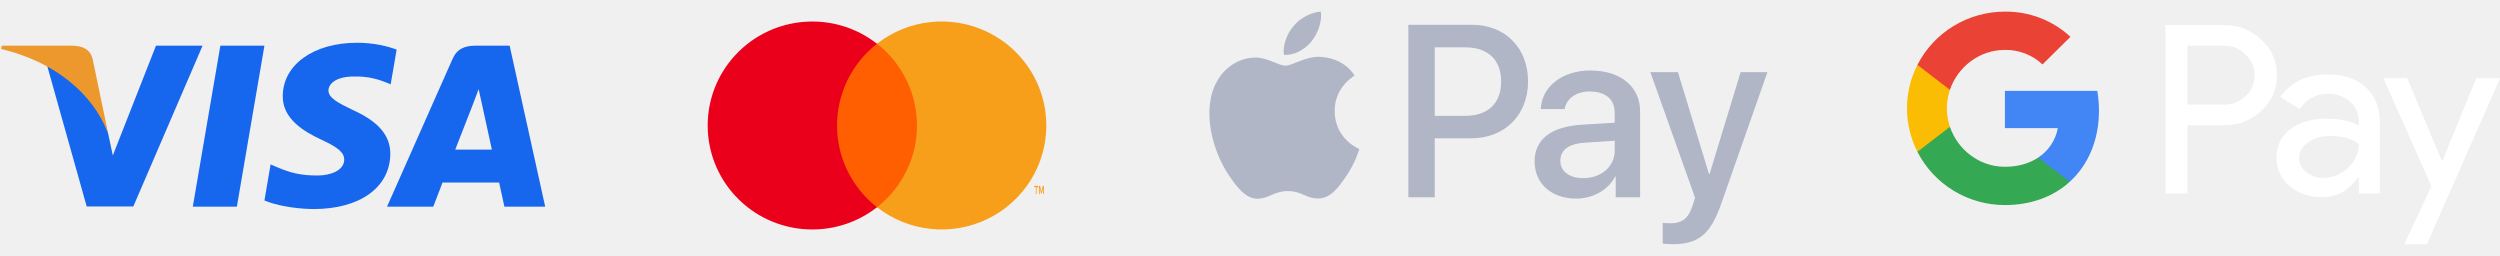
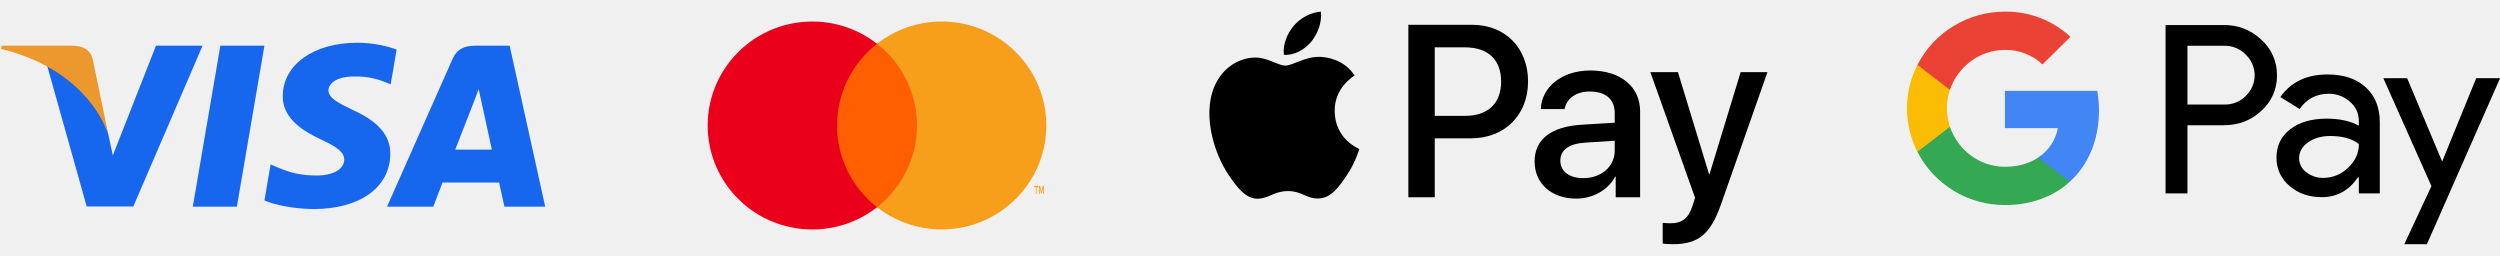
<svg xmlns="http://www.w3.org/2000/svg" width="215" height="22" viewBox="0 0 215 22" fill="currentColor">
  <g clip-path="url(#clip0_1_1931)">
    <path fill-rule="evenodd" clip-rule="evenodd" d="M20.371 17.773H16.58L18.951 3.928H22.741L20.371 17.773Z" fill="#1767EE" />
    <path fill-rule="evenodd" clip-rule="evenodd" d="M34.112 4.266C33.364 3.986 32.178 3.677 30.712 3.677C26.969 3.677 24.333 5.562 24.317 8.257C24.285 10.246 26.204 11.35 27.639 12.013C29.105 12.691 29.604 13.133 29.604 13.737C29.589 14.664 28.419 15.092 27.327 15.092C25.814 15.092 25.003 14.871 23.771 14.355L23.272 14.134L22.741 17.242C23.63 17.625 25.268 17.964 26.969 17.979C30.946 17.979 33.535 16.123 33.566 13.251C33.581 11.675 32.568 10.467 30.384 9.48C29.059 8.847 28.247 8.42 28.247 7.771C28.262 7.182 28.933 6.579 30.43 6.579C31.662 6.549 32.568 6.829 33.254 7.109L33.596 7.256L34.112 4.266Z" fill="#1767EE" />
    <path d="M39.15 12.868C39.462 12.072 40.663 8.994 40.663 8.994C40.648 9.024 40.975 8.184 41.162 7.669L41.427 8.862C41.427 8.862 42.145 12.176 42.301 12.868C41.708 12.868 39.899 12.868 39.15 12.868ZM43.829 3.928H40.897C39.993 3.928 39.306 4.178 38.916 5.076L33.285 17.772H37.263C37.263 17.772 37.918 16.064 38.058 15.696H42.925C43.034 16.182 43.377 17.772 43.377 17.772H46.887L43.829 3.928Z" fill="#1767EE" />
    <path fill-rule="evenodd" clip-rule="evenodd" d="M13.414 3.928L9.702 13.369L9.296 11.454C8.61 9.245 6.457 6.844 4.055 5.651L7.456 17.758H11.464L17.422 3.928H13.414Z" fill="#1767EE" />
    <path fill-rule="evenodd" clip-rule="evenodd" d="M6.255 3.928H0.156L0.094 4.207C4.851 5.356 8.002 8.126 9.296 11.454L7.97 5.092C7.752 4.207 7.081 3.957 6.255 3.928Z" fill="#EC982D" />
  </g>
  <path fill-rule="evenodd" clip-rule="evenodd" d="M71.093 3.76H79.757V17.821H71.093V3.76Z" fill="#FF5F00" />
  <path fill-rule="evenodd" clip-rule="evenodd" d="M71.985 10.792C71.983 8.049 73.25 5.457 75.422 3.763C71.733 0.882 66.433 1.301 63.249 4.727C60.065 8.153 60.065 13.434 63.249 16.86C66.433 20.285 71.733 20.705 75.422 17.824C73.25 16.129 71.982 13.536 71.985 10.792Z" fill="#EB001B" />
  <path d="M89.142 16.691V16.107H89.28V15.986H88.953V16.107H89.082V16.691H89.142ZM89.778 16.691V15.986H89.679L89.563 16.489L89.448 15.986H89.349V16.691H89.42V16.157L89.527 16.615H89.602L89.709 16.157V16.691H89.778Z" fill="#F79E1B" />
  <path fill-rule="evenodd" clip-rule="evenodd" d="M89.985 10.792C89.985 14.216 88.017 17.338 84.918 18.834C81.819 20.331 78.132 19.937 75.423 17.821C77.594 16.126 78.861 13.534 78.861 10.791C78.861 8.047 77.594 5.456 75.423 3.76C78.132 1.644 81.819 1.251 84.918 2.747C88.017 4.243 89.985 7.366 89.985 10.79V10.792Z" fill="#F79E1B" />
  <g clip-path="url(#clip1_1_1931)">
-     <path d="M112.775 3.579C112.213 4.254 111.313 4.787 110.413 4.711C110.3 3.797 110.741 2.827 111.256 2.227C111.819 1.533 112.803 1.038 113.6 1C113.694 1.951 113.328 2.884 112.775 3.579ZM113.591 4.892C112.288 4.815 111.172 5.643 110.553 5.643C109.925 5.643 108.978 4.93 107.947 4.949C106.606 4.968 105.359 5.738 104.675 6.966C103.269 9.421 104.309 13.055 105.669 15.053C106.334 16.043 107.131 17.128 108.181 17.089C109.175 17.051 109.569 16.433 110.769 16.433C111.978 16.433 112.325 17.089 113.375 17.07C114.463 17.051 115.147 16.081 115.813 15.091C116.572 13.969 116.881 12.874 116.9 12.817C116.881 12.798 114.8 11.989 114.781 9.554C114.763 7.518 116.422 6.547 116.497 6.49C115.559 5.082 114.097 4.93 113.591 4.892ZM121.119 2.132V16.966H123.388V11.894H126.528C129.397 11.894 131.413 9.896 131.413 7.004C131.413 4.111 129.434 2.132 126.603 2.132H121.119ZM123.388 4.073H126.003C127.972 4.073 129.097 5.139 129.097 7.013C129.097 8.888 127.972 9.963 125.994 9.963H123.388V4.073ZM135.556 17.08C136.981 17.08 138.303 16.347 138.903 15.187H138.95V16.966H141.05V9.582C141.05 7.441 139.363 6.062 136.766 6.062C134.356 6.062 132.575 7.461 132.509 9.382H134.553C134.722 8.469 135.556 7.87 136.7 7.87C138.088 7.87 138.866 8.526 138.866 9.735V10.553L136.034 10.724C133.4 10.886 131.975 11.98 131.975 13.883C131.975 15.805 133.447 17.08 135.556 17.08ZM136.166 15.32C134.956 15.32 134.188 14.73 134.188 13.826C134.188 12.893 134.928 12.351 136.344 12.265L138.866 12.104V12.941C138.866 14.33 137.703 15.32 136.166 15.32ZM143.853 21C146.066 21 147.106 20.144 148.016 17.546L152 6.205H149.694L147.022 14.968H146.975L144.303 6.205H141.931L145.775 17.004L145.569 17.66C145.222 18.774 144.659 19.202 143.656 19.202C143.478 19.202 143.131 19.183 142.991 19.164V20.943C143.122 20.981 143.684 21 143.853 21Z" fill="#B1B6C6" />
+     <path d="M112.775 3.579C112.213 4.254 111.313 4.787 110.413 4.711C110.3 3.797 110.741 2.827 111.256 2.227C111.819 1.533 112.803 1.038 113.6 1C113.694 1.951 113.328 2.884 112.775 3.579ZM113.591 4.892C112.288 4.815 111.172 5.643 110.553 5.643C109.925 5.643 108.978 4.93 107.947 4.949C106.606 4.968 105.359 5.738 104.675 6.966C103.269 9.421 104.309 13.055 105.669 15.053C106.334 16.043 107.131 17.128 108.181 17.089C109.175 17.051 109.569 16.433 110.769 16.433C111.978 16.433 112.325 17.089 113.375 17.07C114.463 17.051 115.147 16.081 115.813 15.091C116.572 13.969 116.881 12.874 116.9 12.817C116.881 12.798 114.8 11.989 114.781 9.554C114.763 7.518 116.422 6.547 116.497 6.49C115.559 5.082 114.097 4.93 113.591 4.892ZM121.119 2.132V16.966H123.388V11.894H126.528C129.397 11.894 131.413 9.896 131.413 7.004C131.413 4.111 129.434 2.132 126.603 2.132H121.119ZM123.388 4.073H126.003C127.972 4.073 129.097 5.139 129.097 7.013C129.097 8.888 127.972 9.963 125.994 9.963H123.388V4.073ZM135.556 17.08C136.981 17.08 138.303 16.347 138.903 15.187H138.95V16.966H141.05V9.582C141.05 7.441 139.363 6.062 136.766 6.062C134.356 6.062 132.575 7.461 132.509 9.382H134.553C134.722 8.469 135.556 7.87 136.7 7.87C138.088 7.87 138.866 8.526 138.866 9.735V10.553L136.034 10.724C133.4 10.886 131.975 11.98 131.975 13.883C131.975 15.805 133.447 17.08 135.556 17.08ZM136.166 15.32C134.956 15.32 134.188 14.73 134.188 13.826C134.188 12.893 134.928 12.351 136.344 12.265L138.866 12.104V12.941C138.866 14.33 137.703 15.32 136.166 15.32ZM143.853 21C146.066 21 147.106 20.144 148.016 17.546L152 6.205H149.694L147.022 14.968H146.975L144.303 6.205H141.931L145.775 17.004L145.569 17.66C145.222 18.774 144.659 19.202 143.656 19.202C143.478 19.202 143.131 19.183 142.991 19.164V20.943C143.122 20.981 143.684 21 143.853 21Z" fill="currentColor" />
  </g>
  <g clip-path="url(#clip2_1_1931)">
-     <path d="M188.121 10.771V16.633H186.238V2.155H191.233C191.829 2.143 192.422 2.247 192.977 2.462C193.532 2.678 194.039 2.999 194.468 3.409C194.901 3.793 195.245 4.265 195.478 4.792C195.711 5.319 195.827 5.889 195.819 6.464C195.831 7.042 195.717 7.616 195.484 8.146C195.25 8.677 194.904 9.151 194.468 9.537C193.594 10.359 192.516 10.77 191.233 10.77H188.121V10.771ZM188.121 3.938V8.992H191.28C191.626 9.002 191.971 8.94 192.292 8.812C192.613 8.683 192.903 8.489 193.143 8.243C193.383 8.013 193.573 7.738 193.703 7.434C193.833 7.13 193.9 6.804 193.9 6.474C193.9 6.144 193.833 5.817 193.703 5.514C193.573 5.21 193.383 4.935 193.143 4.705C192.906 4.454 192.617 4.255 192.295 4.123C191.974 3.99 191.628 3.927 191.28 3.936H188.121V3.938Z" fill="white" />
-     <path d="M200.159 6.404C201.551 6.404 202.65 6.771 203.455 7.506C204.261 8.241 204.663 9.248 204.663 10.528V16.633H202.861V15.258H202.779C201.999 16.391 200.962 16.957 199.667 16.957C198.562 16.957 197.638 16.633 196.894 15.986C196.537 15.689 196.251 15.318 196.058 14.898C195.865 14.478 195.769 14.021 195.778 13.56C195.778 12.535 196.17 11.72 196.955 11.115C197.739 10.509 198.787 10.206 200.097 10.204C201.215 10.204 202.136 10.407 202.86 10.811V10.386C202.862 10.072 202.793 9.761 202.659 9.476C202.524 9.192 202.327 8.94 202.082 8.74C201.584 8.296 200.935 8.054 200.264 8.062C199.212 8.062 198.38 8.5 197.767 9.376L196.108 8.345C197.02 7.051 198.371 6.404 200.159 6.404ZM197.722 13.601C197.721 13.838 197.777 14.071 197.886 14.282C197.994 14.493 198.152 14.675 198.347 14.814C198.763 15.137 199.28 15.309 199.81 15.299C200.605 15.298 201.367 14.985 201.929 14.43C202.553 13.85 202.865 13.17 202.865 12.389C202.277 11.927 201.458 11.696 200.408 11.696C199.643 11.696 199.005 11.878 198.494 12.242C197.978 12.612 197.722 13.061 197.722 13.601Z" fill="white" />
-     <path d="M215.004 6.727L208.715 21H206.77L209.104 16.006L204.969 6.727H207.016L210.005 13.844H210.046L212.953 6.727H215.004Z" fill="white" />
+     <path d="M188.121 10.771V16.633H186.238V2.155H191.233C191.829 2.143 192.422 2.247 192.977 2.462C193.532 2.678 194.039 2.999 194.468 3.409C194.901 3.793 195.245 4.265 195.478 4.792C195.711 5.319 195.827 5.889 195.819 6.464C195.831 7.042 195.717 7.616 195.484 8.146C195.25 8.677 194.904 9.151 194.468 9.537C193.594 10.359 192.516 10.77 191.233 10.77H188.121V10.771ZM188.121 3.938V8.992H191.28C191.626 9.002 191.971 8.94 192.292 8.812C192.613 8.683 192.903 8.489 193.143 8.243C193.383 8.013 193.573 7.738 193.703 7.434C193.833 7.13 193.9 6.804 193.9 6.474C193.9 6.144 193.833 5.817 193.703 5.514C193.573 5.21 193.383 4.935 193.143 4.705C192.906 4.454 192.617 4.255 192.295 4.123C191.974 3.99 191.628 3.927 191.28 3.936H188.121V3.938Z" fill="currentColor" />
+     <path d="M200.159 6.404C201.551 6.404 202.65 6.771 203.455 7.506C204.261 8.241 204.663 9.248 204.663 10.528V16.633H202.861V15.258H202.779C201.999 16.391 200.962 16.957 199.667 16.957C198.562 16.957 197.638 16.633 196.894 15.986C196.537 15.689 196.251 15.318 196.058 14.898C195.865 14.478 195.769 14.021 195.778 13.56C195.778 12.535 196.17 11.72 196.955 11.115C197.739 10.509 198.787 10.206 200.097 10.204C201.215 10.204 202.136 10.407 202.86 10.811V10.386C202.862 10.072 202.793 9.761 202.659 9.476C202.524 9.192 202.327 8.94 202.082 8.74C201.584 8.296 200.935 8.054 200.264 8.062C199.212 8.062 198.38 8.5 197.767 9.376L196.108 8.345C197.02 7.051 198.371 6.404 200.159 6.404ZM197.722 13.601C197.721 13.838 197.777 14.071 197.886 14.282C197.994 14.493 198.152 14.675 198.347 14.814C198.763 15.137 199.28 15.309 199.81 15.299C200.605 15.298 201.367 14.985 201.929 14.43C202.553 13.85 202.865 13.17 202.865 12.389C202.277 11.927 201.458 11.696 200.408 11.696C199.643 11.696 199.005 11.878 198.494 12.242C197.978 12.612 197.722 13.061 197.722 13.601Z" fill="currentColor" />
+     <path d="M215.004 6.727L208.715 21H206.77L209.104 16.006L204.969 6.727H207.016L210.005 13.844H210.046L212.953 6.727H215.004Z" fill="currentColor" />
    <path d="M180.511 9.507C180.511 8.94 180.463 8.374 180.366 7.816H172.423V11.019H176.972C176.879 11.531 176.682 12.018 176.393 12.453C176.104 12.887 175.728 13.259 175.29 13.547V15.626H178.005C179.595 14.178 180.511 12.038 180.511 9.507Z" fill="#4285F4" />
    <path d="M172.423 17.635C174.696 17.635 176.609 16.898 178.005 15.627L175.29 13.548C174.534 14.054 173.561 14.343 172.423 14.343C170.226 14.343 168.361 12.88 167.694 10.909H164.897V13.052C165.598 14.43 166.673 15.588 168.002 16.397C169.331 17.206 170.861 17.635 172.423 17.635Z" fill="#34A853" />
    <path d="M167.694 10.909C167.342 9.877 167.342 8.758 167.694 7.726V5.583H164.897C164.308 6.741 164 8.02 164 9.317C164 10.614 164.308 11.893 164.897 13.052L167.694 10.909Z" fill="#FBBC04" />
    <path d="M172.423 4.292C173.624 4.273 174.784 4.721 175.654 5.54L178.058 3.166C176.533 1.752 174.514 0.976 172.423 1C170.861 1 169.331 1.429 168.002 2.238C166.673 3.047 165.598 4.205 164.897 5.583L167.694 7.726C168.361 5.755 170.226 4.292 172.423 4.292Z" fill="#EA4335" />
  </g>
  <defs>
    <clipPath id="clip0_1_1931">
-       <rect width="47" height="15" fill="white" transform="translate(0 3.5)" />
+       <rect width="47" height="15" fill="currentColor" transform="translate(0 3.5)" />
    </clipPath>
    <clipPath id="clip1_1_1931">
-       <rect width="48" height="20" fill="white" transform="translate(104 1)" />
+       <rect width="48" height="20" fill="currentColor" transform="translate(104 1)" />
    </clipPath>
    <clipPath id="clip2_1_1931">
-       <rect width="51" height="20" fill="white" transform="translate(164 1)" />
+       <rect width="51" height="20" fill="currentColor" transform="translate(164 1)" />
    </clipPath>
  </defs>
</svg>
